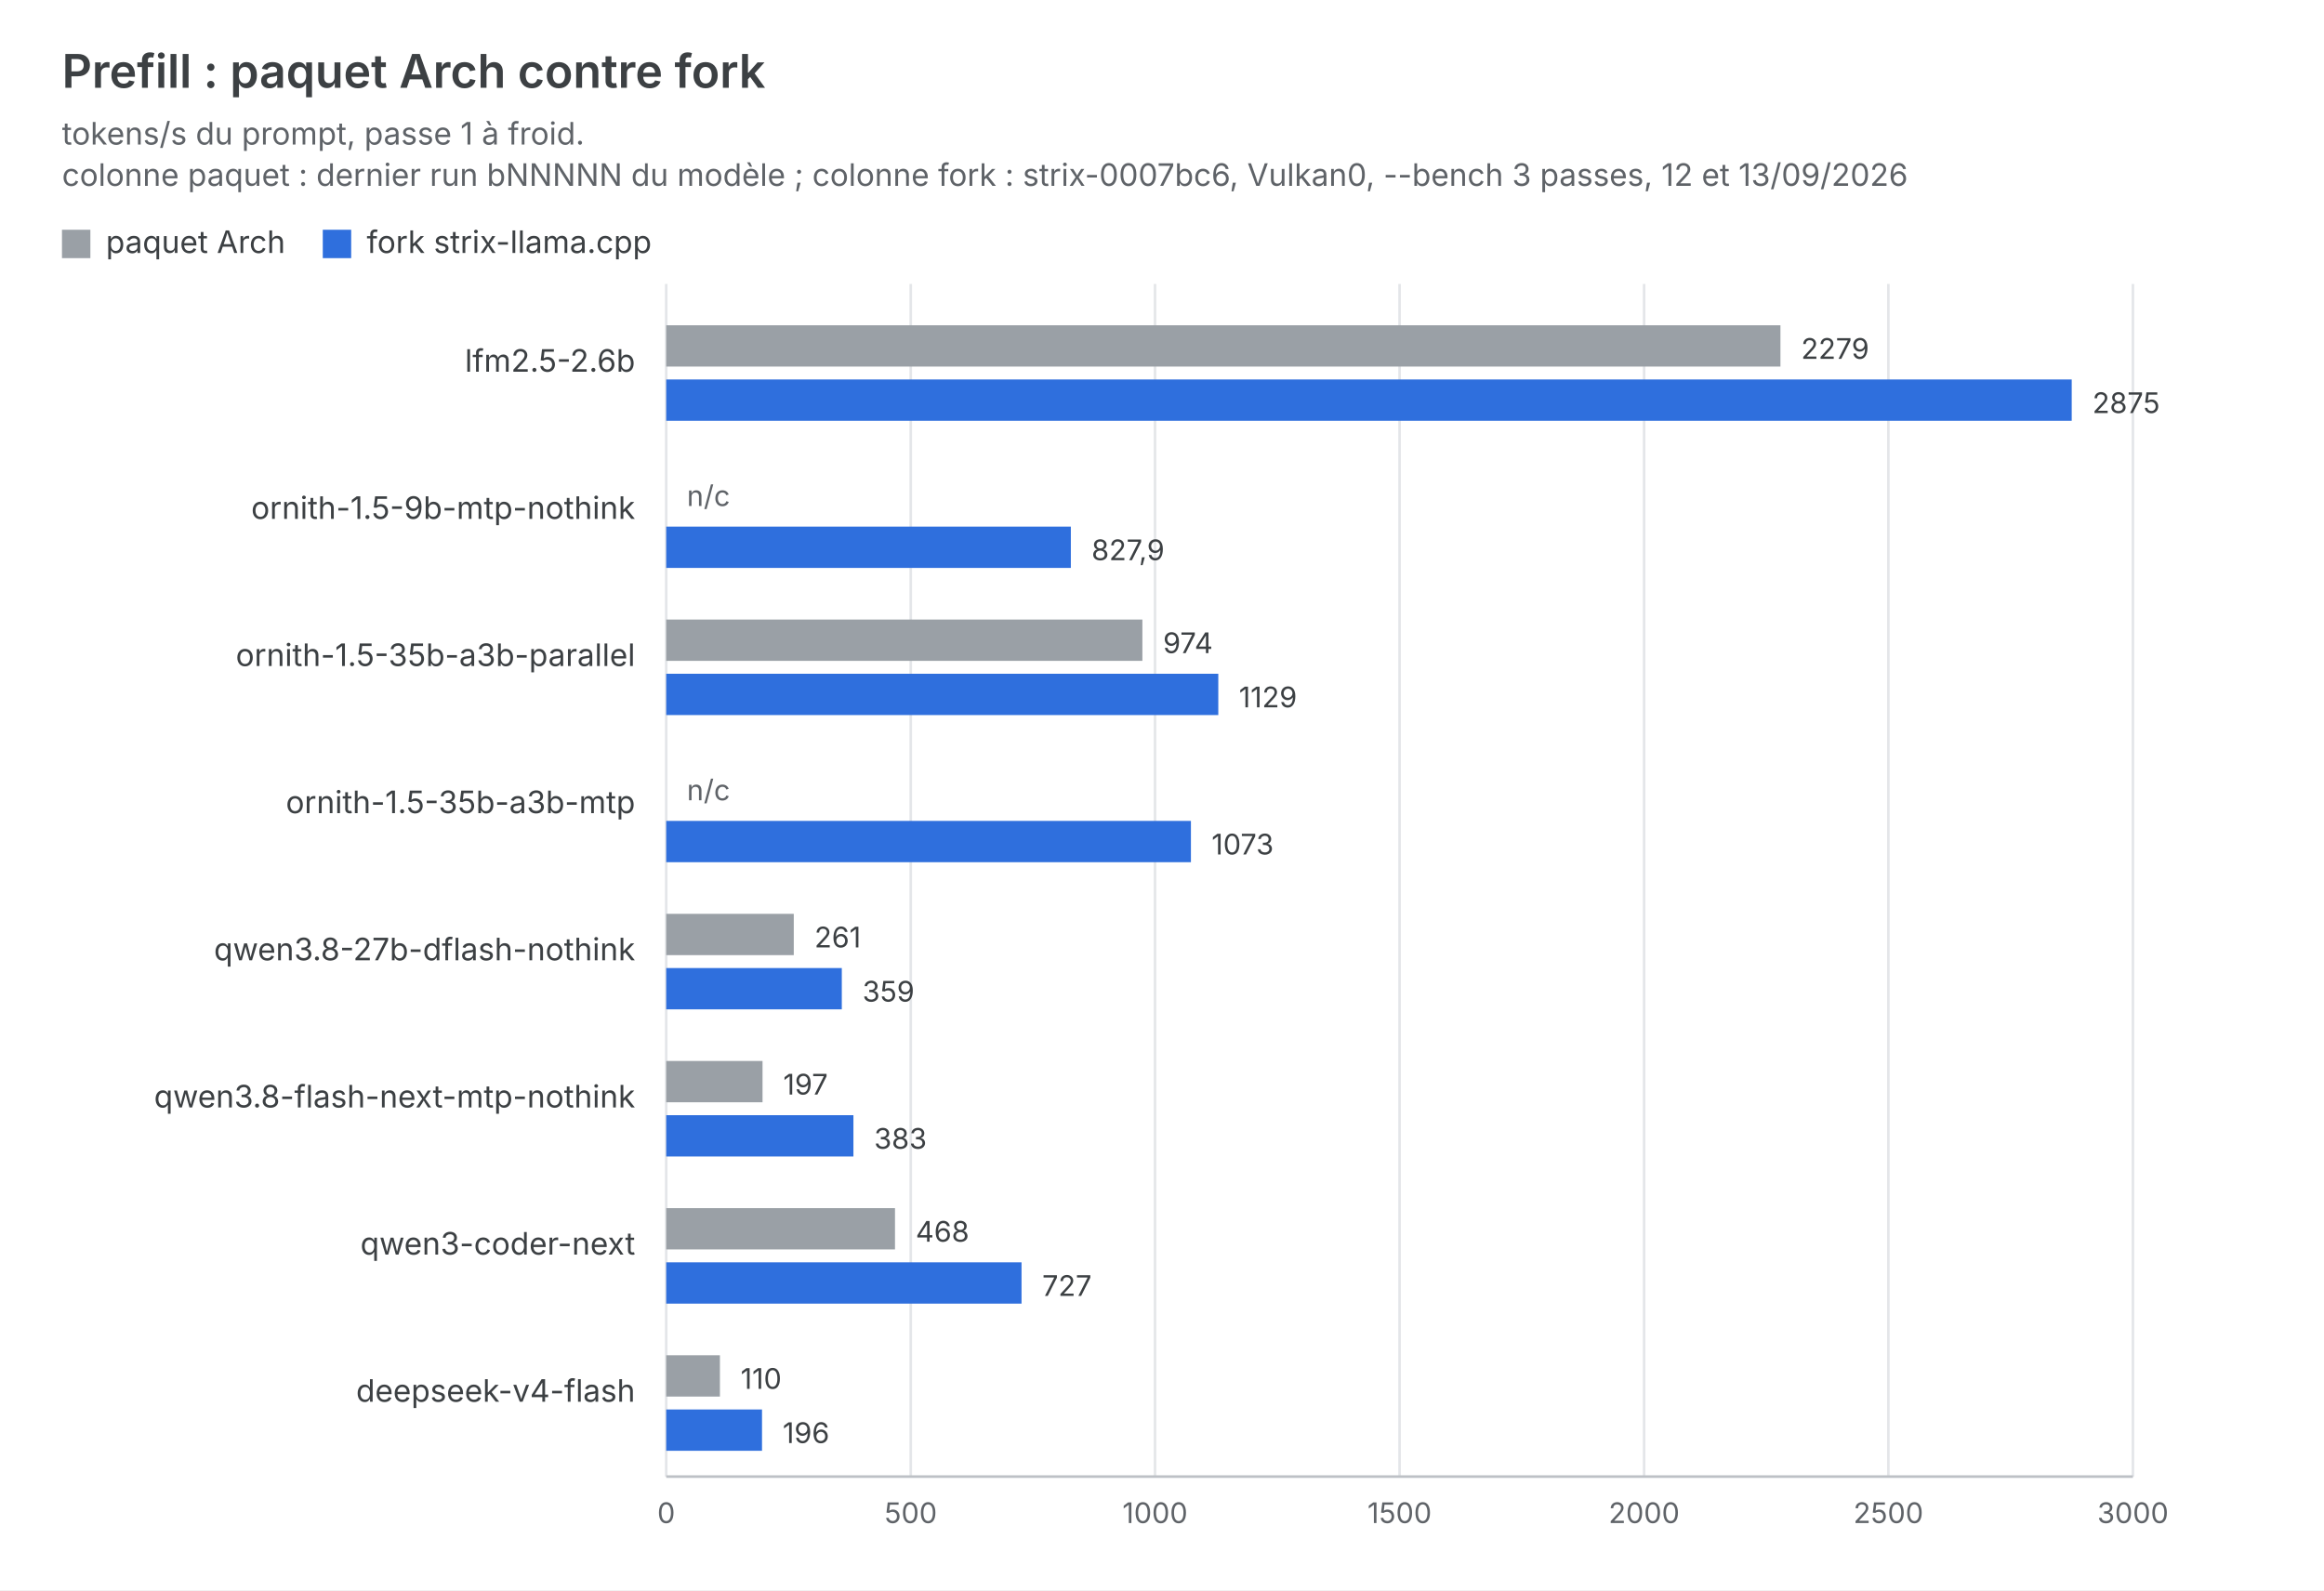
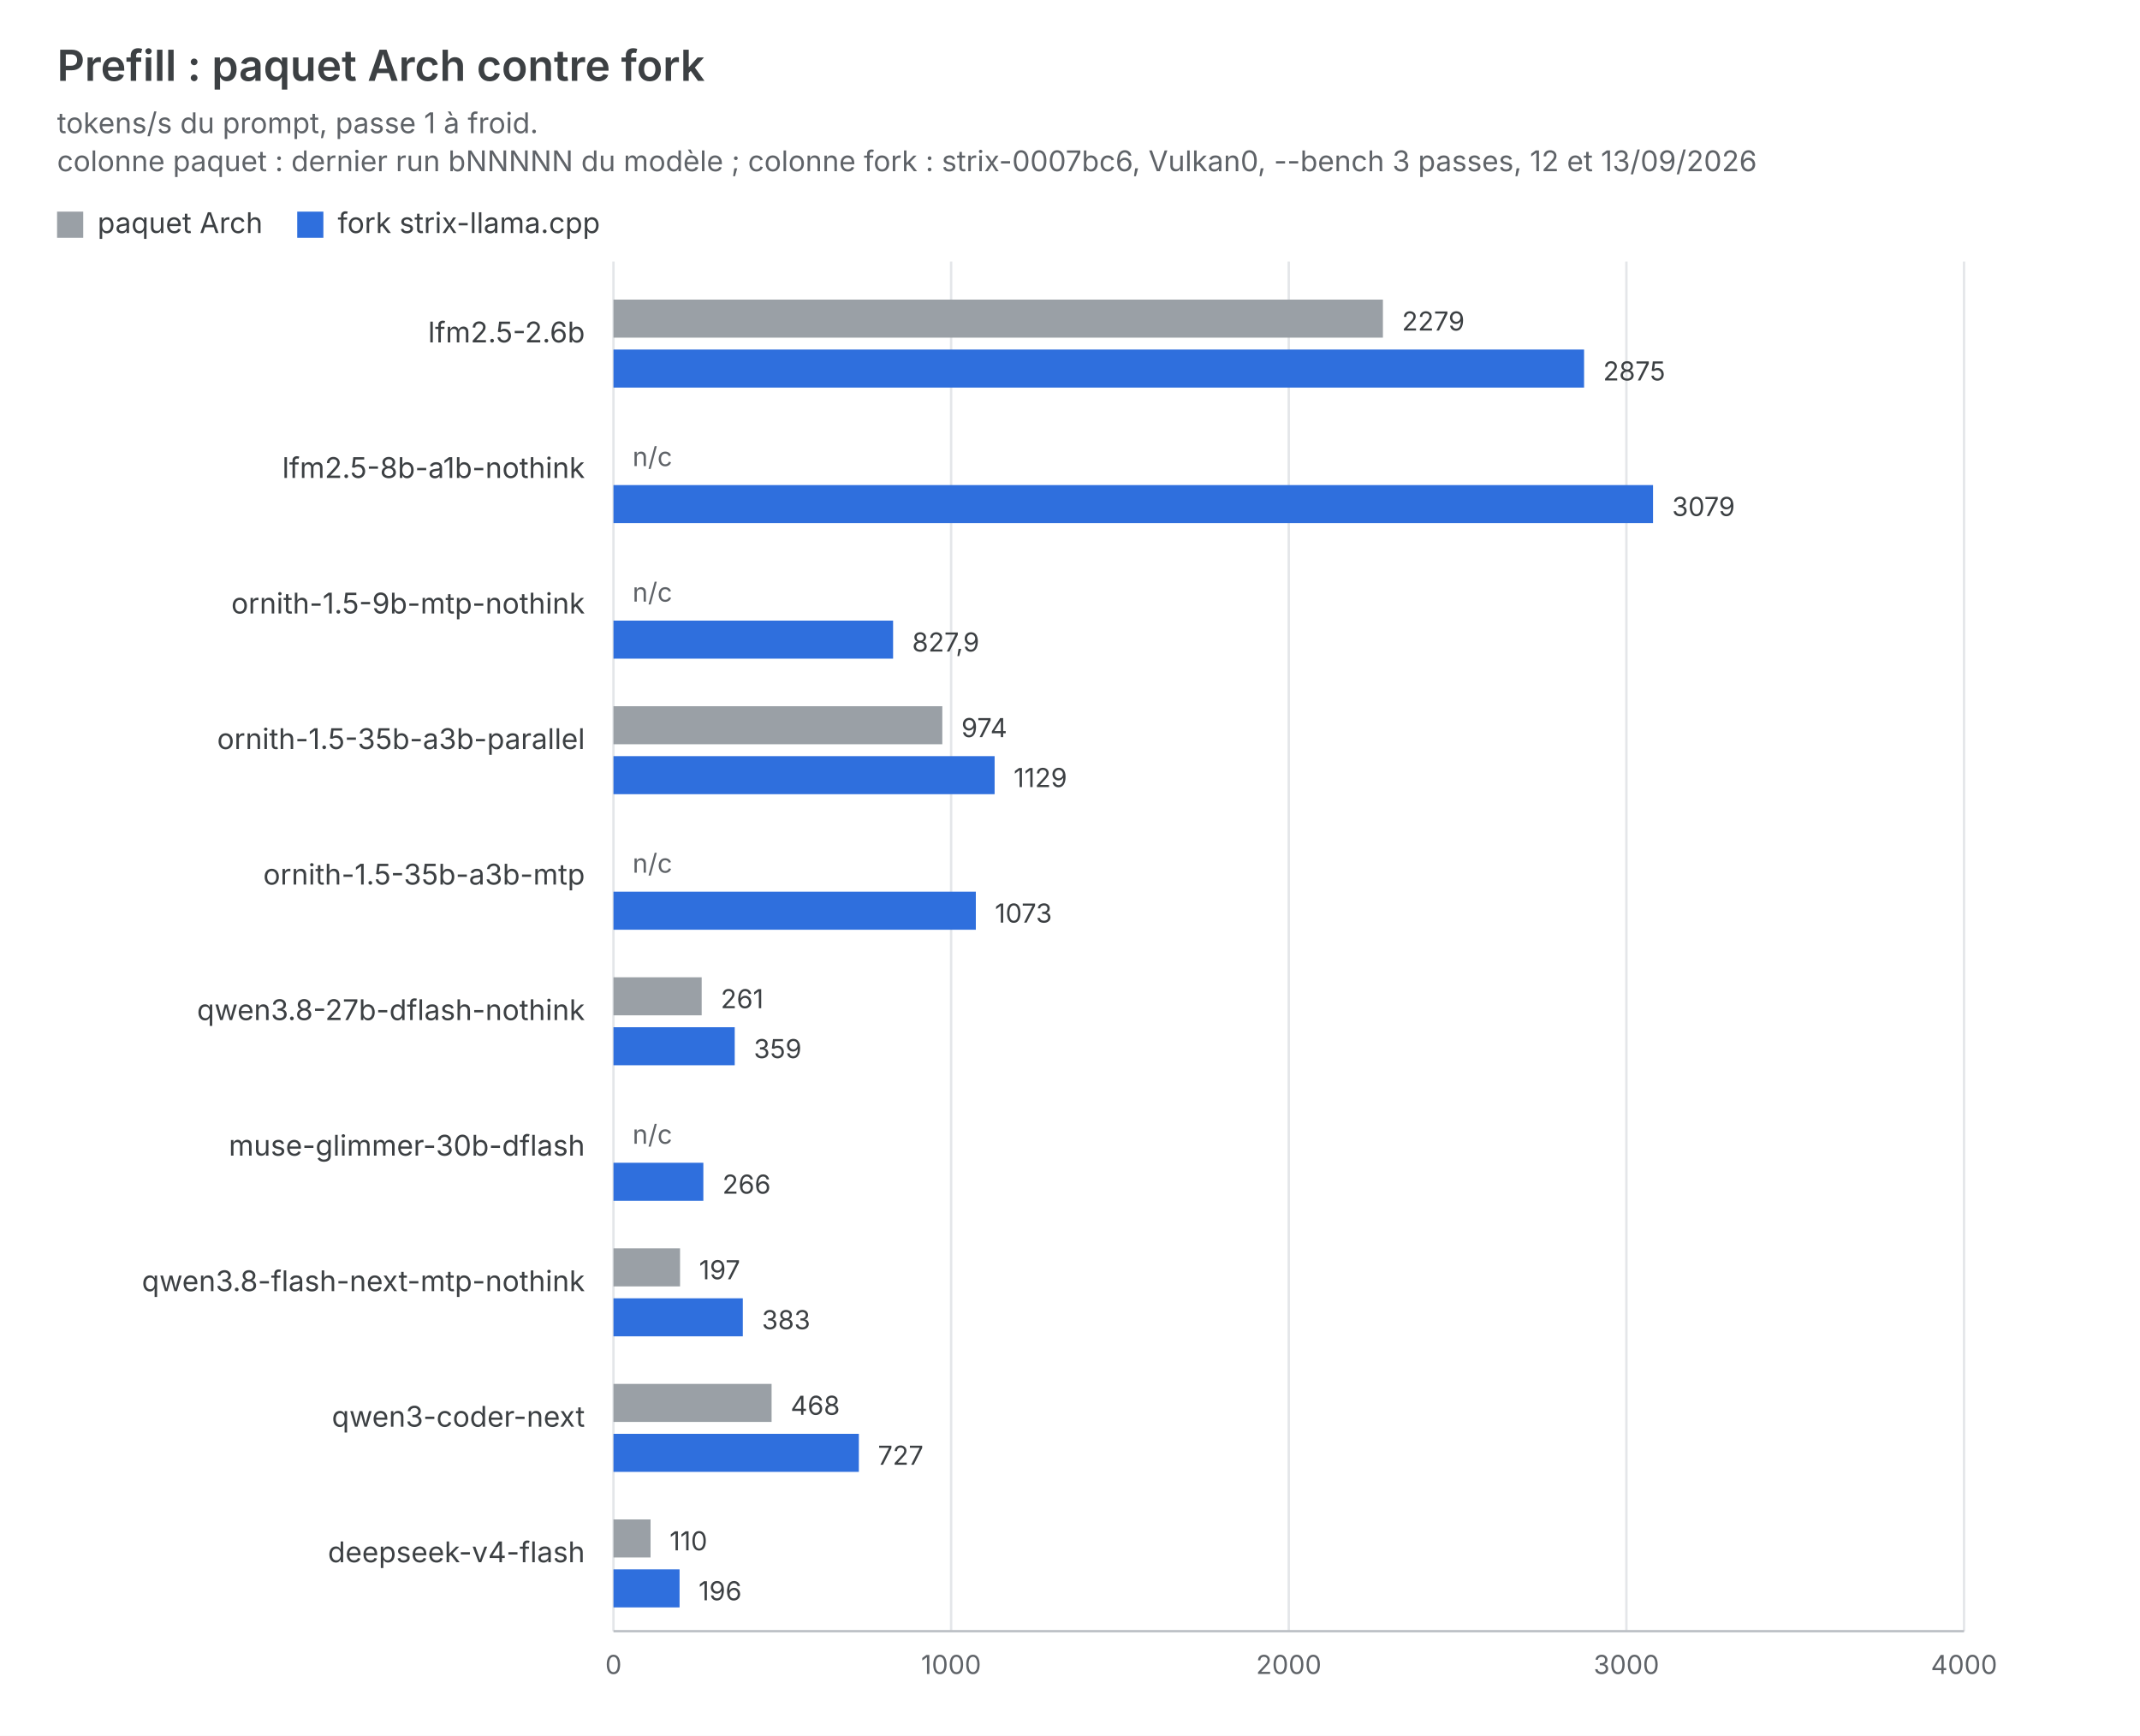
- <svg xmlns="http://www.w3.org/2000/svg" width="900" height="616" viewBox="0 0 900 616" role="img" aria-label="Prefill : paquet Arch contre fork">
-   <rect x="0" y="0" width="900" height="616" fill="#ffffff" />
+ <svg xmlns="http://www.w3.org/2000/svg" width="900" height="730" viewBox="0 0 900 730" role="img" aria-label="Prefill : paquet Arch contre fork">
+   <rect x="0" y="0" width="900" height="730" fill="#ffffff" />
  <text x="24.0" y="34.0" font-family="Inter, Helvetica, Arial, sans-serif" font-size="18" fill="#3c4043" text-anchor="start" font-weight="600">Prefill : paquet Arch contre fork</text>
  <text x="24.0" y="56.0" font-family="Inter, Helvetica, Arial, sans-serif" font-size="12" fill="#5f6368" text-anchor="start">tokens/s du prompt, passe 1 à froid.</text>
  <text x="24.0" y="72.0" font-family="Inter, Helvetica, Arial, sans-serif" font-size="12" fill="#5f6368" text-anchor="start">colonne paquet : dernier run bNNNNN du modèle ; colonne fork : strix-0007bc6, Vulkan0, --bench 3 passes, 12 et 13/09/2026</text>
  <rect x="24.0" y="89.0" width="11" height="11" fill="#9aa0a6" />
  <text x="41.0" y="98.0" font-family="Inter, Helvetica, Arial, sans-serif" font-size="12" fill="#3c4043" text-anchor="start">paquet Arch</text>
  <rect x="125.0" y="89.0" width="11" height="11" fill="#2f6fdd" />
  <text x="142.0" y="98.0" font-family="Inter, Helvetica, Arial, sans-serif" font-size="12" fill="#3c4043" text-anchor="start">fork strix-llama.cpp</text>
-   <line x1="258.0" y1="110.0" x2="258.0" y2="572.0" stroke="#e4e6e9" stroke-width="1.0" />
-   <text x="258.0" y="590.0" font-family="Inter, Helvetica, Arial, sans-serif" font-size="11" fill="#5f6368" text-anchor="middle">0</text>
-   <line x1="352.7" y1="110.0" x2="352.7" y2="572.0" stroke="#e4e6e9" stroke-width="1.0" />
-   <text x="352.7" y="590.0" font-family="Inter, Helvetica, Arial, sans-serif" font-size="11" fill="#5f6368" text-anchor="middle">500</text>
-   <line x1="447.3" y1="110.0" x2="447.3" y2="572.0" stroke="#e4e6e9" stroke-width="1.0" />
-   <text x="447.3" y="590.0" font-family="Inter, Helvetica, Arial, sans-serif" font-size="11" fill="#5f6368" text-anchor="middle">1000</text>
-   <line x1="542.0" y1="110.0" x2="542.0" y2="572.0" stroke="#e4e6e9" stroke-width="1.0" />
-   <text x="542.0" y="590.0" font-family="Inter, Helvetica, Arial, sans-serif" font-size="11" fill="#5f6368" text-anchor="middle">1500</text>
-   <line x1="636.7" y1="110.0" x2="636.7" y2="572.0" stroke="#e4e6e9" stroke-width="1.0" />
-   <text x="636.7" y="590.0" font-family="Inter, Helvetica, Arial, sans-serif" font-size="11" fill="#5f6368" text-anchor="middle">2000</text>
-   <line x1="731.3" y1="110.0" x2="731.3" y2="572.0" stroke="#e4e6e9" stroke-width="1.0" />
-   <text x="731.3" y="590.0" font-family="Inter, Helvetica, Arial, sans-serif" font-size="11" fill="#5f6368" text-anchor="middle">2500</text>
-   <line x1="826.0" y1="110.0" x2="826.0" y2="572.0" stroke="#e4e6e9" stroke-width="1.0" />
-   <text x="826.0" y="590.0" font-family="Inter, Helvetica, Arial, sans-serif" font-size="11" fill="#5f6368" text-anchor="middle">3000</text>
-   <line x1="258.0" y1="572.0" x2="826.0" y2="572.0" stroke="#bdc1c6" stroke-width="1.0" />
+   <line x1="258.0" y1="110.0" x2="258.0" y2="686.0" stroke="#e4e6e9" stroke-width="1.0" />
+   <text x="258.0" y="704.0" font-family="Inter, Helvetica, Arial, sans-serif" font-size="11" fill="#5f6368" text-anchor="middle">0</text>
+   <line x1="400.0" y1="110.0" x2="400.0" y2="686.0" stroke="#e4e6e9" stroke-width="1.0" />
+   <text x="400.0" y="704.0" font-family="Inter, Helvetica, Arial, sans-serif" font-size="11" fill="#5f6368" text-anchor="middle">1000</text>
+   <line x1="542.0" y1="110.0" x2="542.0" y2="686.0" stroke="#e4e6e9" stroke-width="1.0" />
+   <text x="542.0" y="704.0" font-family="Inter, Helvetica, Arial, sans-serif" font-size="11" fill="#5f6368" text-anchor="middle">2000</text>
+   <line x1="684.0" y1="110.0" x2="684.0" y2="686.0" stroke="#e4e6e9" stroke-width="1.0" />
+   <text x="684.0" y="704.0" font-family="Inter, Helvetica, Arial, sans-serif" font-size="11" fill="#5f6368" text-anchor="middle">3000</text>
+   <line x1="826.0" y1="110.0" x2="826.0" y2="686.0" stroke="#e4e6e9" stroke-width="1.0" />
+   <text x="826.0" y="704.0" font-family="Inter, Helvetica, Arial, sans-serif" font-size="11" fill="#5f6368" text-anchor="middle">4000</text>
+   <line x1="258.0" y1="686.0" x2="826.0" y2="686.0" stroke="#bdc1c6" stroke-width="1.0" />
  <text x="246.0" y="144.0" font-family="Inter, Helvetica, Arial, sans-serif" font-size="12" fill="#3c4043" text-anchor="end">lfm2.5-2.6b</text>
-   <rect x="258.0" y="126.0" width="431.5" height="16.0" fill="#9aa0a6" />
-   <text x="697.5" y="139.0" font-family="Inter, Helvetica, Arial, sans-serif" font-size="11" fill="#3c4043" text-anchor="start">2279</text>
-   <rect x="258.0" y="147.0" width="544.3" height="16.0" fill="#2f6fdd" />
-   <text x="810.3" y="160.0" font-family="Inter, Helvetica, Arial, sans-serif" font-size="11" fill="#3c4043" text-anchor="start">2875</text>
-   <text x="246.0" y="201.0" font-family="Inter, Helvetica, Arial, sans-serif" font-size="12" fill="#3c4043" text-anchor="end">ornith-1.5-9b-mtp-nothink</text>
+   <rect x="258.0" y="126.0" width="323.6" height="16.0" fill="#9aa0a6" />
+   <text x="589.6" y="139.0" font-family="Inter, Helvetica, Arial, sans-serif" font-size="11" fill="#3c4043" text-anchor="start">2279</text>
+   <rect x="258.0" y="147.0" width="408.2" height="16.0" fill="#2f6fdd" />
+   <text x="674.2" y="160.0" font-family="Inter, Helvetica, Arial, sans-serif" font-size="11" fill="#3c4043" text-anchor="start">2875</text>
+   <text x="246.0" y="201.0" font-family="Inter, Helvetica, Arial, sans-serif" font-size="12" fill="#3c4043" text-anchor="end">lfm2.5-8b-a1b-nothink</text>
  <text x="266.0" y="196.0" font-family="Inter, Helvetica, Arial, sans-serif" font-size="11" fill="#5f6368" text-anchor="start">n/c</text>
-   <rect x="258.0" y="204.0" width="156.7" height="16.0" fill="#2f6fdd" />
-   <text x="422.7" y="217.0" font-family="Inter, Helvetica, Arial, sans-serif" font-size="11" fill="#3c4043" text-anchor="start">827,9</text>
-   <text x="246.0" y="258.0" font-family="Inter, Helvetica, Arial, sans-serif" font-size="12" fill="#3c4043" text-anchor="end">ornith-1.5-35b-a3b-parallel</text>
-   <rect x="258.0" y="240.0" width="184.4" height="16.0" fill="#9aa0a6" />
-   <text x="450.4" y="253.0" font-family="Inter, Helvetica, Arial, sans-serif" font-size="11" fill="#3c4043" text-anchor="start">974</text>
-   <rect x="258.0" y="261.0" width="213.8" height="16.0" fill="#2f6fdd" />
-   <text x="479.8" y="274.0" font-family="Inter, Helvetica, Arial, sans-serif" font-size="11" fill="#3c4043" text-anchor="start">1129</text>
-   <text x="246.0" y="315.0" font-family="Inter, Helvetica, Arial, sans-serif" font-size="12" fill="#3c4043" text-anchor="end">ornith-1.5-35b-a3b-mtp</text>
-   <text x="266.0" y="310.0" font-family="Inter, Helvetica, Arial, sans-serif" font-size="11" fill="#5f6368" text-anchor="start">n/c</text>
-   <rect x="258.0" y="318.0" width="203.2" height="16.0" fill="#2f6fdd" />
-   <text x="469.2" y="331.0" font-family="Inter, Helvetica, Arial, sans-serif" font-size="11" fill="#3c4043" text-anchor="start">1073</text>
-   <text x="246.0" y="372.0" font-family="Inter, Helvetica, Arial, sans-serif" font-size="12" fill="#3c4043" text-anchor="end">qwen3.8-27b-dflash-nothink</text>
-   <rect x="258.0" y="354.0" width="49.4" height="16.0" fill="#9aa0a6" />
-   <text x="315.4" y="367.0" font-family="Inter, Helvetica, Arial, sans-serif" font-size="11" fill="#3c4043" text-anchor="start">261</text>
-   <rect x="258.0" y="375.0" width="68.0" height="16.0" fill="#2f6fdd" />
-   <text x="334.0" y="388.0" font-family="Inter, Helvetica, Arial, sans-serif" font-size="11" fill="#3c4043" text-anchor="start">359</text>
-   <text x="246.0" y="429.0" font-family="Inter, Helvetica, Arial, sans-serif" font-size="12" fill="#3c4043" text-anchor="end">qwen3.8-flash-next-mtp-nothink</text>
-   <rect x="258.0" y="411.0" width="37.3" height="16.0" fill="#9aa0a6" />
-   <text x="303.3" y="424.0" font-family="Inter, Helvetica, Arial, sans-serif" font-size="11" fill="#3c4043" text-anchor="start">197</text>
-   <rect x="258.0" y="432.0" width="72.5" height="16.0" fill="#2f6fdd" />
-   <text x="338.5" y="445.0" font-family="Inter, Helvetica, Arial, sans-serif" font-size="11" fill="#3c4043" text-anchor="start">383</text>
-   <text x="246.0" y="486.0" font-family="Inter, Helvetica, Arial, sans-serif" font-size="12" fill="#3c4043" text-anchor="end">qwen3-coder-next</text>
-   <rect x="258.0" y="468.0" width="88.6" height="16.0" fill="#9aa0a6" />
-   <text x="354.6" y="481.0" font-family="Inter, Helvetica, Arial, sans-serif" font-size="11" fill="#3c4043" text-anchor="start">468</text>
-   <rect x="258.0" y="489.0" width="137.6" height="16.0" fill="#2f6fdd" />
-   <text x="403.6" y="502.0" font-family="Inter, Helvetica, Arial, sans-serif" font-size="11" fill="#3c4043" text-anchor="start">727</text>
-   <text x="246.0" y="543.0" font-family="Inter, Helvetica, Arial, sans-serif" font-size="12" fill="#3c4043" text-anchor="end">deepseek-v4-flash</text>
-   <rect x="258.0" y="525.0" width="20.8" height="16.0" fill="#9aa0a6" />
-   <text x="286.8" y="538.0" font-family="Inter, Helvetica, Arial, sans-serif" font-size="11" fill="#3c4043" text-anchor="start">110</text>
-   <rect x="258.0" y="546.0" width="37.1" height="16.0" fill="#2f6fdd" />
-   <text x="303.1" y="559.0" font-family="Inter, Helvetica, Arial, sans-serif" font-size="11" fill="#3c4043" text-anchor="start">196</text>
+   <rect x="258.0" y="204.0" width="437.2" height="16.0" fill="#2f6fdd" />
+   <text x="703.2" y="217.0" font-family="Inter, Helvetica, Arial, sans-serif" font-size="11" fill="#3c4043" text-anchor="start">3079</text>
+   <text x="246.0" y="258.0" font-family="Inter, Helvetica, Arial, sans-serif" font-size="12" fill="#3c4043" text-anchor="end">ornith-1.5-9b-mtp-nothink</text>
+   <text x="266.0" y="253.0" font-family="Inter, Helvetica, Arial, sans-serif" font-size="11" fill="#5f6368" text-anchor="start">n/c</text>
+   <rect x="258.0" y="261.0" width="117.6" height="16.0" fill="#2f6fdd" />
+   <text x="383.6" y="274.0" font-family="Inter, Helvetica, Arial, sans-serif" font-size="11" fill="#3c4043" text-anchor="start">827,9</text>
+   <text x="246.0" y="315.0" font-family="Inter, Helvetica, Arial, sans-serif" font-size="12" fill="#3c4043" text-anchor="end">ornith-1.5-35b-a3b-parallel</text>
+   <rect x="258.0" y="297.0" width="138.3" height="16.0" fill="#9aa0a6" />
+   <text x="404.3" y="310.0" font-family="Inter, Helvetica, Arial, sans-serif" font-size="11" fill="#3c4043" text-anchor="start">974</text>
+   <rect x="258.0" y="318.0" width="160.3" height="16.0" fill="#2f6fdd" />
+   <text x="426.3" y="331.0" font-family="Inter, Helvetica, Arial, sans-serif" font-size="11" fill="#3c4043" text-anchor="start">1129</text>
+   <text x="246.0" y="372.0" font-family="Inter, Helvetica, Arial, sans-serif" font-size="12" fill="#3c4043" text-anchor="end">ornith-1.5-35b-a3b-mtp</text>
+   <text x="266.0" y="367.0" font-family="Inter, Helvetica, Arial, sans-serif" font-size="11" fill="#5f6368" text-anchor="start">n/c</text>
+   <rect x="258.0" y="375.0" width="152.4" height="16.0" fill="#2f6fdd" />
+   <text x="418.4" y="388.0" font-family="Inter, Helvetica, Arial, sans-serif" font-size="11" fill="#3c4043" text-anchor="start">1073</text>
+   <text x="246.0" y="429.0" font-family="Inter, Helvetica, Arial, sans-serif" font-size="12" fill="#3c4043" text-anchor="end">qwen3.8-27b-dflash-nothink</text>
+   <rect x="258.0" y="411.0" width="37.1" height="16.0" fill="#9aa0a6" />
+   <text x="303.1" y="424.0" font-family="Inter, Helvetica, Arial, sans-serif" font-size="11" fill="#3c4043" text-anchor="start">261</text>
+   <rect x="258.0" y="432.0" width="51.0" height="16.0" fill="#2f6fdd" />
+   <text x="317.0" y="445.0" font-family="Inter, Helvetica, Arial, sans-serif" font-size="11" fill="#3c4043" text-anchor="start">359</text>
+   <text x="246.0" y="486.0" font-family="Inter, Helvetica, Arial, sans-serif" font-size="12" fill="#3c4043" text-anchor="end">muse-glimmer-30b-dflash</text>
+   <text x="266.0" y="481.0" font-family="Inter, Helvetica, Arial, sans-serif" font-size="11" fill="#5f6368" text-anchor="start">n/c</text>
+   <rect x="258.0" y="489.0" width="37.8" height="16.0" fill="#2f6fdd" />
+   <text x="303.8" y="502.0" font-family="Inter, Helvetica, Arial, sans-serif" font-size="11" fill="#3c4043" text-anchor="start">266</text>
+   <text x="246.0" y="543.0" font-family="Inter, Helvetica, Arial, sans-serif" font-size="12" fill="#3c4043" text-anchor="end">qwen3.8-flash-next-mtp-nothink</text>
+   <rect x="258.0" y="525.0" width="28.0" height="16.0" fill="#9aa0a6" />
+   <text x="294.0" y="538.0" font-family="Inter, Helvetica, Arial, sans-serif" font-size="11" fill="#3c4043" text-anchor="start">197</text>
+   <rect x="258.0" y="546.0" width="54.4" height="16.0" fill="#2f6fdd" />
+   <text x="320.4" y="559.0" font-family="Inter, Helvetica, Arial, sans-serif" font-size="11" fill="#3c4043" text-anchor="start">383</text>
+   <text x="246.0" y="600.0" font-family="Inter, Helvetica, Arial, sans-serif" font-size="12" fill="#3c4043" text-anchor="end">qwen3-coder-next</text>
+   <rect x="258.0" y="582.0" width="66.5" height="16.0" fill="#9aa0a6" />
+   <text x="332.5" y="595.0" font-family="Inter, Helvetica, Arial, sans-serif" font-size="11" fill="#3c4043" text-anchor="start">468</text>
+   <rect x="258.0" y="603.0" width="103.2" height="16.0" fill="#2f6fdd" />
+   <text x="369.2" y="616.0" font-family="Inter, Helvetica, Arial, sans-serif" font-size="11" fill="#3c4043" text-anchor="start">727</text>
+   <text x="246.0" y="657.0" font-family="Inter, Helvetica, Arial, sans-serif" font-size="12" fill="#3c4043" text-anchor="end">deepseek-v4-flash</text>
+   <rect x="258.0" y="639.0" width="15.6" height="16.0" fill="#9aa0a6" />
+   <text x="281.6" y="652.0" font-family="Inter, Helvetica, Arial, sans-serif" font-size="11" fill="#3c4043" text-anchor="start">110</text>
+   <rect x="258.0" y="660.0" width="27.8" height="16.0" fill="#2f6fdd" />
+   <text x="293.8" y="673.0" font-family="Inter, Helvetica, Arial, sans-serif" font-size="11" fill="#3c4043" text-anchor="start">196</text>
</svg>
